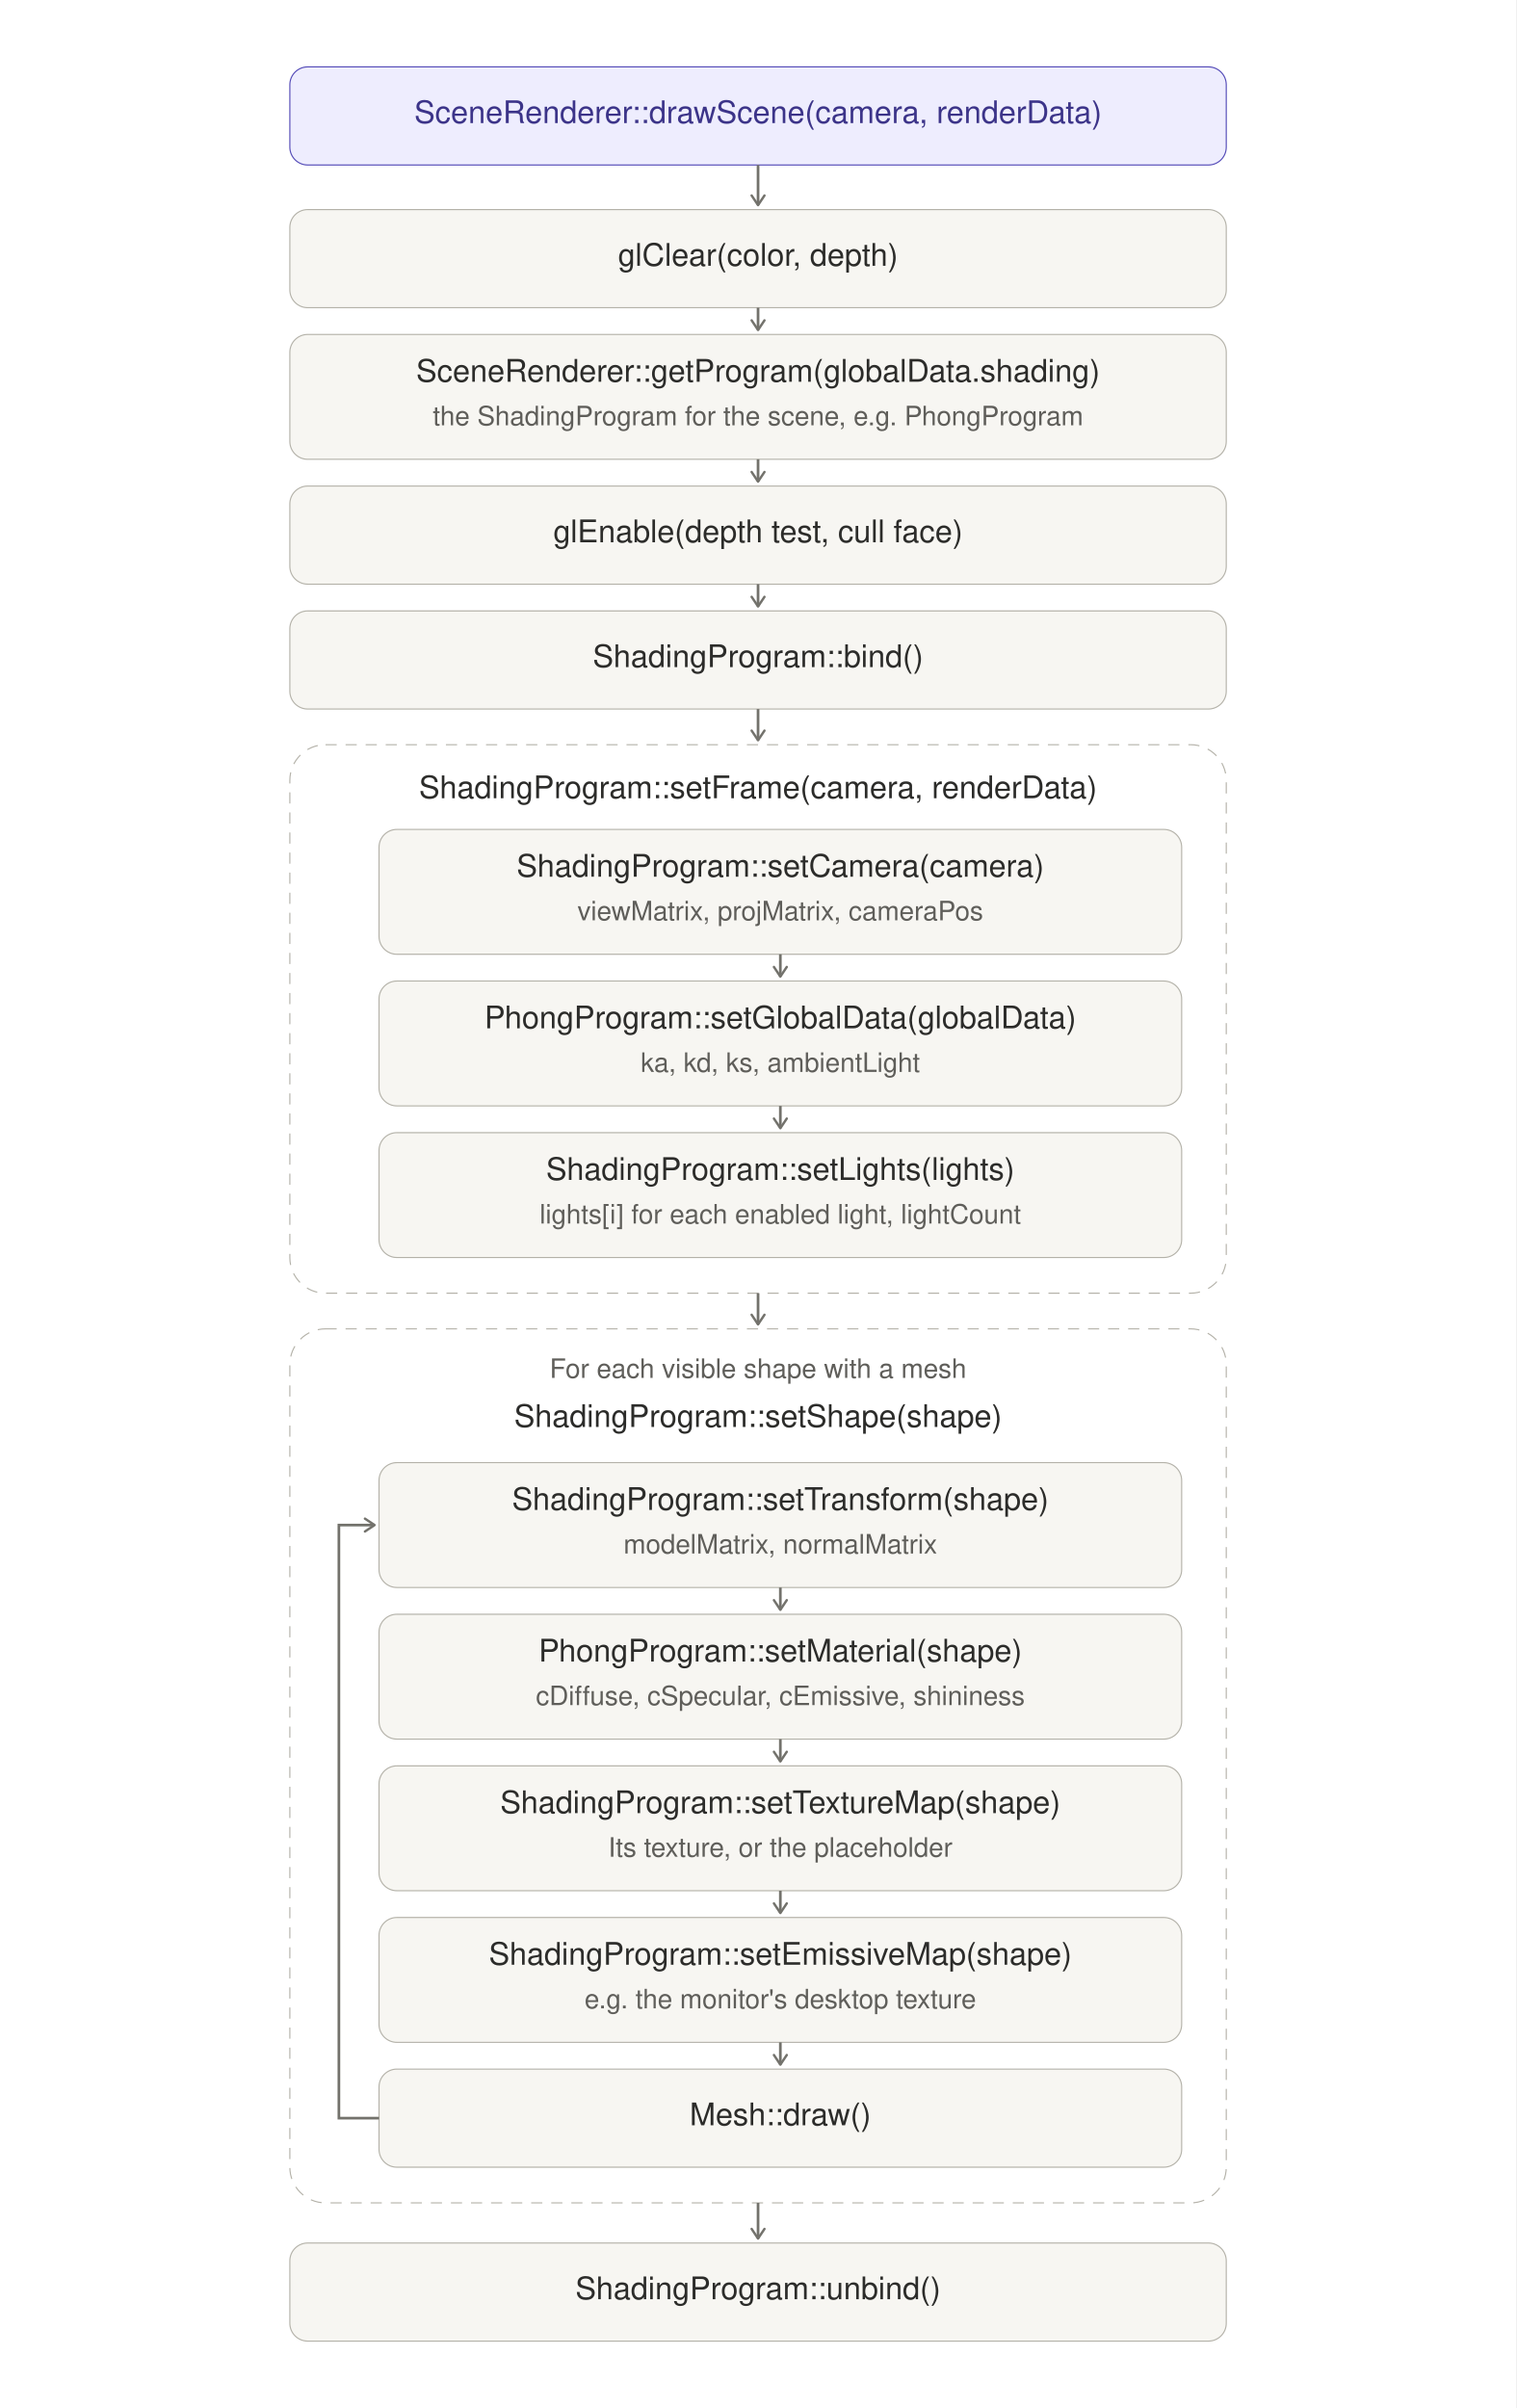
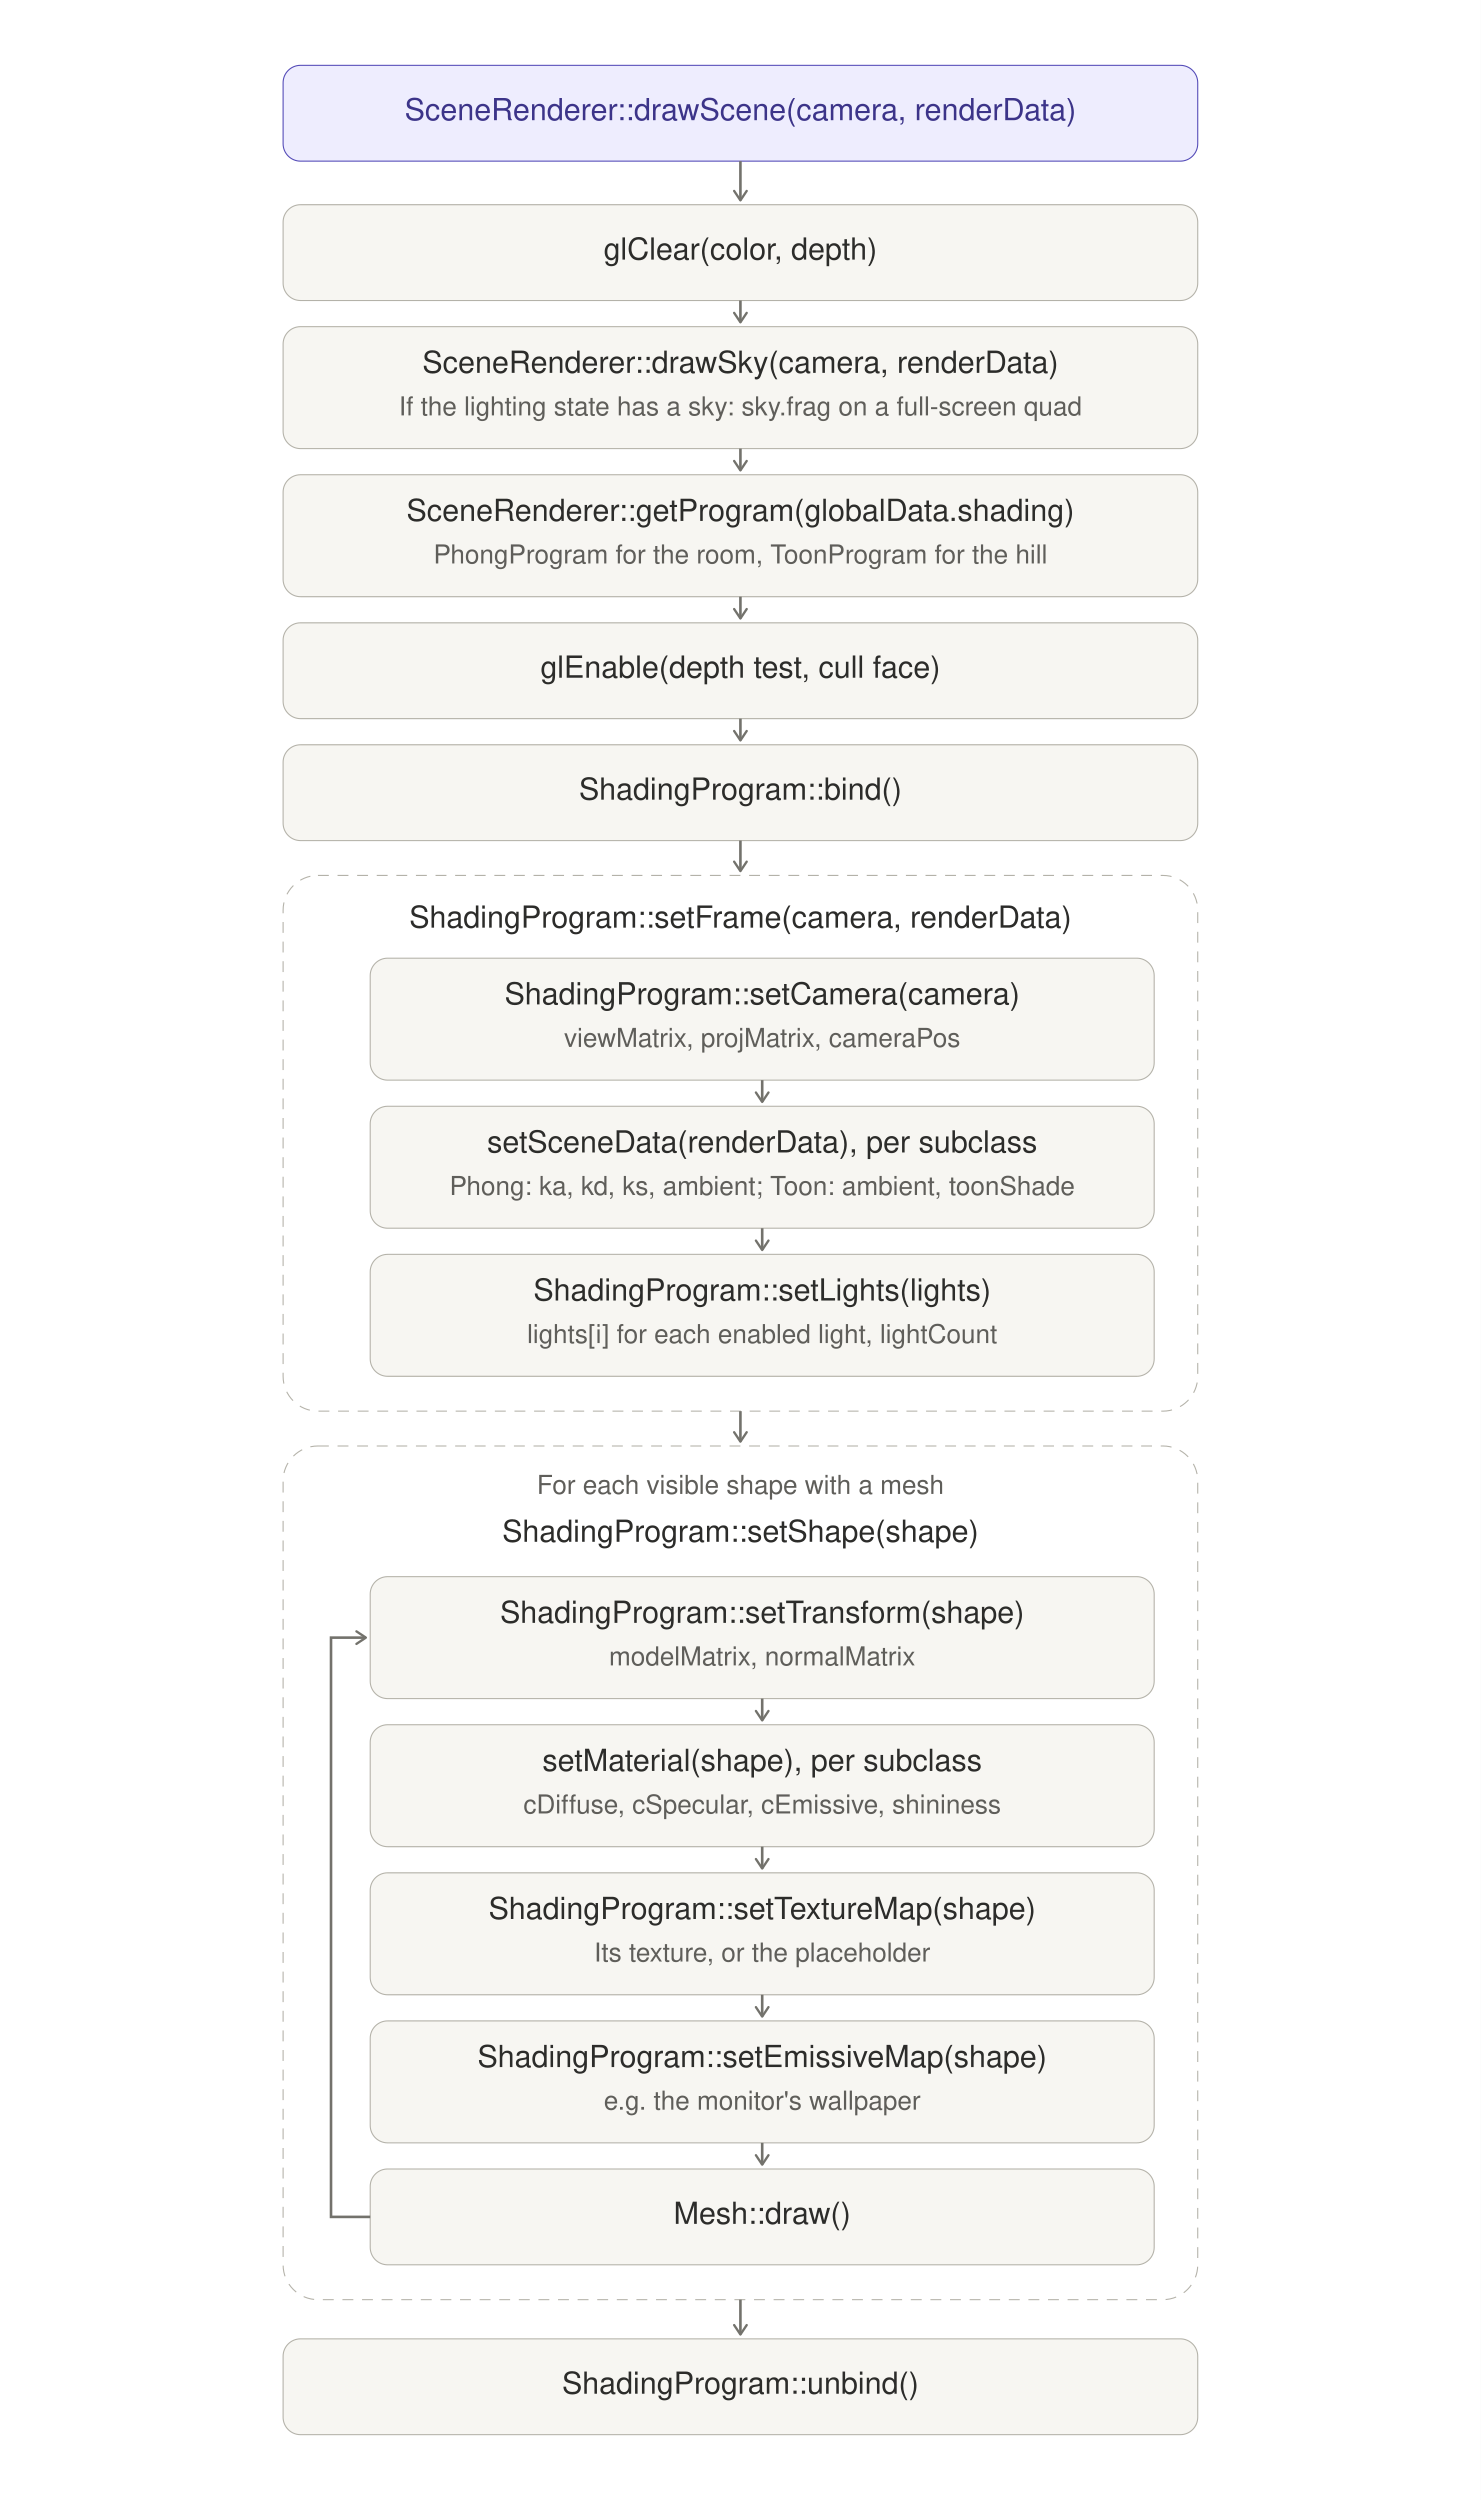
- <svg xmlns="http://www.w3.org/2000/svg" width="680" height="1080" viewBox="0 0 680 1080" role="img">
+ <svg xmlns="http://www.w3.org/2000/svg" width="680" height="1148" viewBox="0 0 680 1148" role="img">
  <defs>
    <marker id="arrow" viewBox="0 0 10 10" refX="8" refY="5" markerWidth="6" markerHeight="6" orient="auto-start-reverse">
      <path d="M2 1L8 5L2 9" fill="none" stroke="#73726C" stroke-width="1.5" stroke-linecap="round" stroke-linejoin="round" />
    </marker>
  </defs>
  <style>
text { font-family: -apple-system, BlinkMacSystemFont, "Segoe UI", Helvetica, Arial, sans-serif; }
.th { font-size: 14px; font-weight: 500; fill: #2C2C2A; }
.ts { font-size: 12px; font-weight: 400; fill: #5F5E5A; }
.box &gt; rect { fill: #F7F6F2; stroke: #B4B2A9; }
.c-gray &gt; rect, rect.c-gray { fill: #F1EFE8; stroke: #888780; }
.c-gray &gt; .th { fill: #444441; } .c-gray &gt; .ts { fill: #5F5E5A; }
.c-amber &gt; rect, rect.c-amber { fill: #FAEEDA; stroke: #BA7517; }
.c-amber &gt; .th { fill: #633806; } .c-amber &gt; .ts { fill: #854F0B; }
.c-teal &gt; rect, rect.c-teal { fill: #E1F5EE; stroke: #0F6E56; }
.c-teal &gt; .th { fill: #085041; } .c-teal &gt; .ts { fill: #0F6E56; }
.c-purple &gt; rect, rect.c-purple { fill: #EEEDFE; stroke: #534AB7; }
.c-purple &gt; .th { fill: #3C3489; } .c-purple &gt; .ts { fill: #534AB7; }
.arr { stroke: #73726C; stroke-width: 1.2; fill: none; }
</style>
  <rect width="100%" height="100%" fill="#FFFFFF" />
  <g class="c-purple">
    <rect x="130" y="30" width="420" height="44" rx="8" stroke-width="0.5" />
    <text class="th" x="340" y="52" text-anchor="middle" dominant-baseline="central">SceneRenderer::drawScene(camera, renderData)</text>
  </g>
  <line x1="340" y1="74" x2="340" y2="92" class="arr" marker-end="url(#arrow)" />
  <g class="box">
    <rect x="130" y="94" width="420" height="44" rx="8" stroke-width="0.5" />
  </g>
  <text class="th" x="340" y="116" text-anchor="middle" dominant-baseline="central">glClear(color, depth)</text>
  <line x1="340" y1="138" x2="340" y2="148" class="arr" marker-end="url(#arrow)" />
  <g class="box">
    <rect x="130" y="150" width="420" height="56" rx="8" stroke-width="0.5" />
  </g>
-   <text class="th" x="340" y="168" text-anchor="middle" dominant-baseline="central">SceneRenderer::getProgram(globalData.shading)</text>
-   <text class="ts" x="340" y="188" text-anchor="middle" dominant-baseline="central">the ShadingProgram for the scene, e.g. PhongProgram</text>
+   <text class="th" x="340" y="168" text-anchor="middle" dominant-baseline="central">SceneRenderer::drawSky(camera, renderData)</text>
+   <text class="ts" x="340" y="188" text-anchor="middle" dominant-baseline="central">If the lighting state has a sky: sky.frag on a full-screen quad</text>
  <line x1="340" y1="206" x2="340" y2="216" class="arr" marker-end="url(#arrow)" />
  <g class="box">
-     <rect x="130" y="218" width="420" height="44" rx="8" stroke-width="0.5" />
+     <rect x="130" y="218" width="420" height="56" rx="8" stroke-width="0.5" />
  </g>
-   <text class="th" x="340" y="240" text-anchor="middle" dominant-baseline="central">glEnable(depth test, cull face)</text>
-   <line x1="340" y1="262" x2="340" y2="272" class="arr" marker-end="url(#arrow)" />
+   <text class="th" x="340" y="236" text-anchor="middle" dominant-baseline="central">SceneRenderer::getProgram(globalData.shading)</text>
+   <text class="ts" x="340" y="256" text-anchor="middle" dominant-baseline="central">PhongProgram for the room, ToonProgram for the hill</text>
+   <line x1="340" y1="274" x2="340" y2="284" class="arr" marker-end="url(#arrow)" />
  <g class="box">
-     <rect x="130" y="274" width="420" height="44" rx="8" stroke-width="0.5" />
+     <rect x="130" y="286" width="420" height="44" rx="8" stroke-width="0.5" />
  </g>
-   <text class="th" x="340" y="296" text-anchor="middle" dominant-baseline="central">ShadingProgram::bind()</text>
-   <line x1="340" y1="318" x2="340" y2="332" class="arr" marker-end="url(#arrow)" />
-   <rect x="130" y="334" width="420" height="246" rx="16" fill="none" stroke="#B4B2A9" stroke-width="0.5" stroke-dasharray="5 4" />
-   <text class="th" x="340" y="358" text-anchor="middle">ShadingProgram::setFrame(camera, renderData)</text>
+   <text class="th" x="340" y="308" text-anchor="middle" dominant-baseline="central">glEnable(depth test, cull face)</text>
+   <line x1="340" y1="330" x2="340" y2="340" class="arr" marker-end="url(#arrow)" />
  <g class="box">
-     <rect x="170" y="372" width="360" height="56" rx="8" stroke-width="0.5" />
+     <rect x="130" y="342" width="420" height="44" rx="8" stroke-width="0.5" />
  </g>
-   <text class="th" x="350" y="390" text-anchor="middle" dominant-baseline="central">ShadingProgram::setCamera(camera)</text>
-   <text class="ts" x="350" y="410" text-anchor="middle" dominant-baseline="central">viewMatrix, projMatrix, cameraPos</text>
-   <line x1="350" y1="428" x2="350" y2="438" class="arr" marker-end="url(#arrow)" />
+   <text class="th" x="340" y="364" text-anchor="middle" dominant-baseline="central">ShadingProgram::bind()</text>
+   <line x1="340" y1="386" x2="340" y2="400" class="arr" marker-end="url(#arrow)" />
+   <rect x="130" y="402" width="420" height="246" rx="16" fill="none" stroke="#B4B2A9" stroke-width="0.5" stroke-dasharray="5 4" />
+   <text class="th" x="340" y="426" text-anchor="middle">ShadingProgram::setFrame(camera, renderData)</text>
  <g class="box">
    <rect x="170" y="440" width="360" height="56" rx="8" stroke-width="0.5" />
  </g>
-   <text class="th" x="350" y="458" text-anchor="middle" dominant-baseline="central">PhongProgram::setGlobalData(globalData)</text>
-   <text class="ts" x="350" y="478" text-anchor="middle" dominant-baseline="central">ka, kd, ks, ambientLight</text>
+   <text class="th" x="350" y="458" text-anchor="middle" dominant-baseline="central">ShadingProgram::setCamera(camera)</text>
+   <text class="ts" x="350" y="478" text-anchor="middle" dominant-baseline="central">viewMatrix, projMatrix, cameraPos</text>
  <line x1="350" y1="496" x2="350" y2="506" class="arr" marker-end="url(#arrow)" />
  <g class="box">
    <rect x="170" y="508" width="360" height="56" rx="8" stroke-width="0.5" />
  </g>
-   <text class="th" x="350" y="526" text-anchor="middle" dominant-baseline="central">ShadingProgram::setLights(lights)</text>
-   <text class="ts" x="350" y="546" text-anchor="middle" dominant-baseline="central">lights[i] for each enabled light, lightCount</text>
-   <line x1="340" y1="580" x2="340" y2="594" class="arr" marker-end="url(#arrow)" />
-   <rect x="130" y="596" width="420" height="392" rx="16" fill="none" stroke="#B4B2A9" stroke-width="0.5" stroke-dasharray="5 4" />
-   <text class="ts" x="340" y="618" text-anchor="middle">For each visible shape with a mesh</text>
-   <text class="th" x="340" y="640" text-anchor="middle">ShadingProgram::setShape(shape)</text>
+   <text class="th" x="350" y="526" text-anchor="middle" dominant-baseline="central">setSceneData(renderData), per subclass</text>
+   <text class="ts" x="350" y="546" text-anchor="middle" dominant-baseline="central">Phong: ka, kd, ks, ambient; Toon: ambient, toonShade</text>
+   <line x1="350" y1="564" x2="350" y2="574" class="arr" marker-end="url(#arrow)" />
  <g class="box">
-     <rect x="170" y="656" width="360" height="56" rx="8" stroke-width="0.5" />
+     <rect x="170" y="576" width="360" height="56" rx="8" stroke-width="0.5" />
  </g>
-   <text class="th" x="350" y="674" text-anchor="middle" dominant-baseline="central">ShadingProgram::setTransform(shape)</text>
-   <text class="ts" x="350" y="694" text-anchor="middle" dominant-baseline="central">modelMatrix, normalMatrix</text>
-   <line x1="350" y1="712" x2="350" y2="722" class="arr" marker-end="url(#arrow)" />
+   <text class="th" x="350" y="594" text-anchor="middle" dominant-baseline="central">ShadingProgram::setLights(lights)</text>
+   <text class="ts" x="350" y="614" text-anchor="middle" dominant-baseline="central">lights[i] for each enabled light, lightCount</text>
+   <line x1="340" y1="648" x2="340" y2="662" class="arr" marker-end="url(#arrow)" />
+   <rect x="130" y="664" width="420" height="392" rx="16" fill="none" stroke="#B4B2A9" stroke-width="0.5" stroke-dasharray="5 4" />
+   <text class="ts" x="340" y="686" text-anchor="middle">For each visible shape with a mesh</text>
+   <text class="th" x="340" y="708" text-anchor="middle">ShadingProgram::setShape(shape)</text>
  <g class="box">
    <rect x="170" y="724" width="360" height="56" rx="8" stroke-width="0.5" />
  </g>
-   <text class="th" x="350" y="742" text-anchor="middle" dominant-baseline="central">PhongProgram::setMaterial(shape)</text>
-   <text class="ts" x="350" y="762" text-anchor="middle" dominant-baseline="central">cDiffuse, cSpecular, cEmissive, shininess</text>
+   <text class="th" x="350" y="742" text-anchor="middle" dominant-baseline="central">ShadingProgram::setTransform(shape)</text>
+   <text class="ts" x="350" y="762" text-anchor="middle" dominant-baseline="central">modelMatrix, normalMatrix</text>
  <line x1="350" y1="780" x2="350" y2="790" class="arr" marker-end="url(#arrow)" />
  <g class="box">
    <rect x="170" y="792" width="360" height="56" rx="8" stroke-width="0.5" />
  </g>
-   <text class="th" x="350" y="810" text-anchor="middle" dominant-baseline="central">ShadingProgram::setTextureMap(shape)</text>
-   <text class="ts" x="350" y="830" text-anchor="middle" dominant-baseline="central">Its texture, or the placeholder</text>
+   <text class="th" x="350" y="810" text-anchor="middle" dominant-baseline="central">setMaterial(shape), per subclass</text>
+   <text class="ts" x="350" y="830" text-anchor="middle" dominant-baseline="central">cDiffuse, cSpecular, cEmissive, shininess</text>
  <line x1="350" y1="848" x2="350" y2="858" class="arr" marker-end="url(#arrow)" />
  <g class="box">
    <rect x="170" y="860" width="360" height="56" rx="8" stroke-width="0.5" />
  </g>
-   <text class="th" x="350" y="878" text-anchor="middle" dominant-baseline="central">ShadingProgram::setEmissiveMap(shape)</text>
-   <text class="ts" x="350" y="898" text-anchor="middle" dominant-baseline="central">e.g. the monitor's desktop texture</text>
+   <text class="th" x="350" y="878" text-anchor="middle" dominant-baseline="central">ShadingProgram::setTextureMap(shape)</text>
+   <text class="ts" x="350" y="898" text-anchor="middle" dominant-baseline="central">Its texture, or the placeholder</text>
  <line x1="350" y1="916" x2="350" y2="926" class="arr" marker-end="url(#arrow)" />
  <g class="box">
-     <rect x="170" y="928" width="360" height="44" rx="8" stroke-width="0.5" />
+     <rect x="170" y="928" width="360" height="56" rx="8" stroke-width="0.5" />
  </g>
-   <text class="th" x="350" y="950" text-anchor="middle" dominant-baseline="central">Mesh::draw()</text>
-   <path d="M170 950 L152 950 L152 684 L168 684" fill="none" class="arr" marker-end="url(#arrow)" />
-   <line x1="340" y1="988" x2="340" y2="1004" class="arr" marker-end="url(#arrow)" />
+   <text class="th" x="350" y="946" text-anchor="middle" dominant-baseline="central">ShadingProgram::setEmissiveMap(shape)</text>
+   <text class="ts" x="350" y="966" text-anchor="middle" dominant-baseline="central">e.g. the monitor's wallpaper</text>
+   <line x1="350" y1="984" x2="350" y2="994" class="arr" marker-end="url(#arrow)" />
  <g class="box">
-     <rect x="130" y="1006" width="420" height="44" rx="8" stroke-width="0.5" />
+     <rect x="170" y="996" width="360" height="44" rx="8" stroke-width="0.5" />
  </g>
-   <text class="th" x="340" y="1028" text-anchor="middle" dominant-baseline="central">ShadingProgram::unbind()</text>
+   <text class="th" x="350" y="1018" text-anchor="middle" dominant-baseline="central">Mesh::draw()</text>
+   <path d="M170 1018 L152 1018 L152 752 L168 752" fill="none" class="arr" marker-end="url(#arrow)" />
+   <line x1="340" y1="1056" x2="340" y2="1072" class="arr" marker-end="url(#arrow)" />
+   <g class="box">
+     <rect x="130" y="1074" width="420" height="44" rx="8" stroke-width="0.5" />
+   </g>
+   <text class="th" x="340" y="1096" text-anchor="middle" dominant-baseline="central">ShadingProgram::unbind()</text>
</svg>
